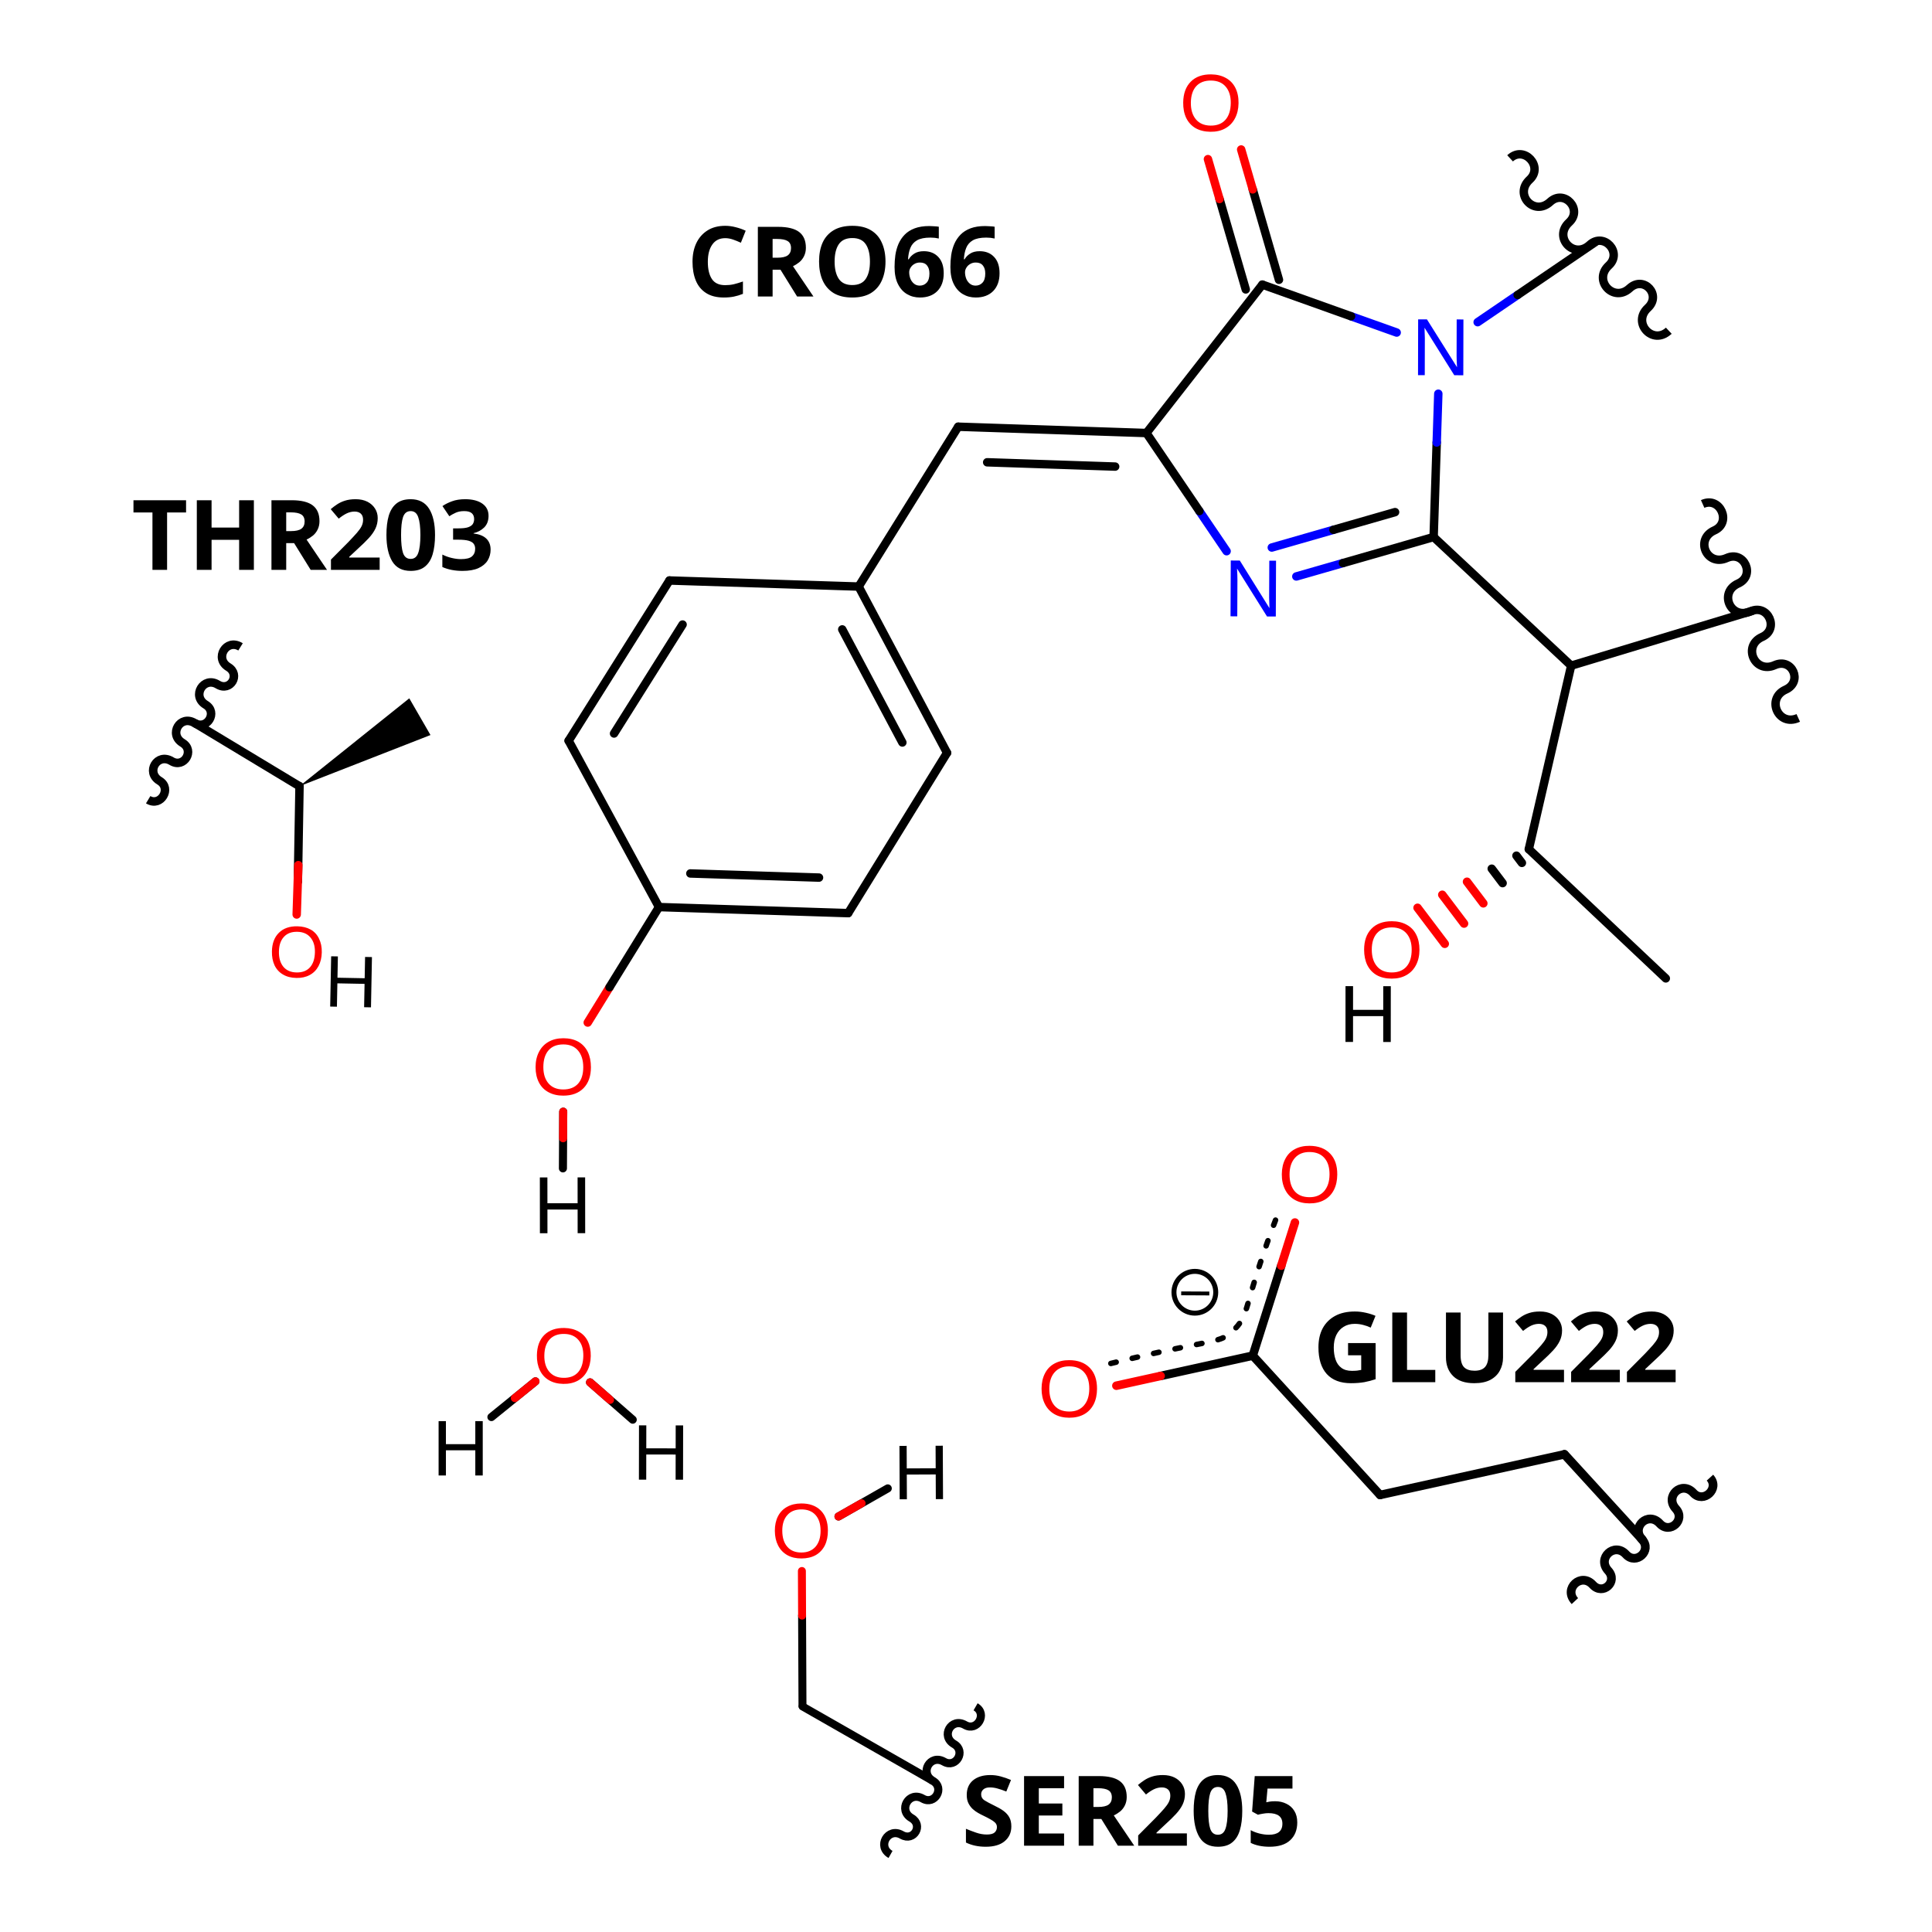
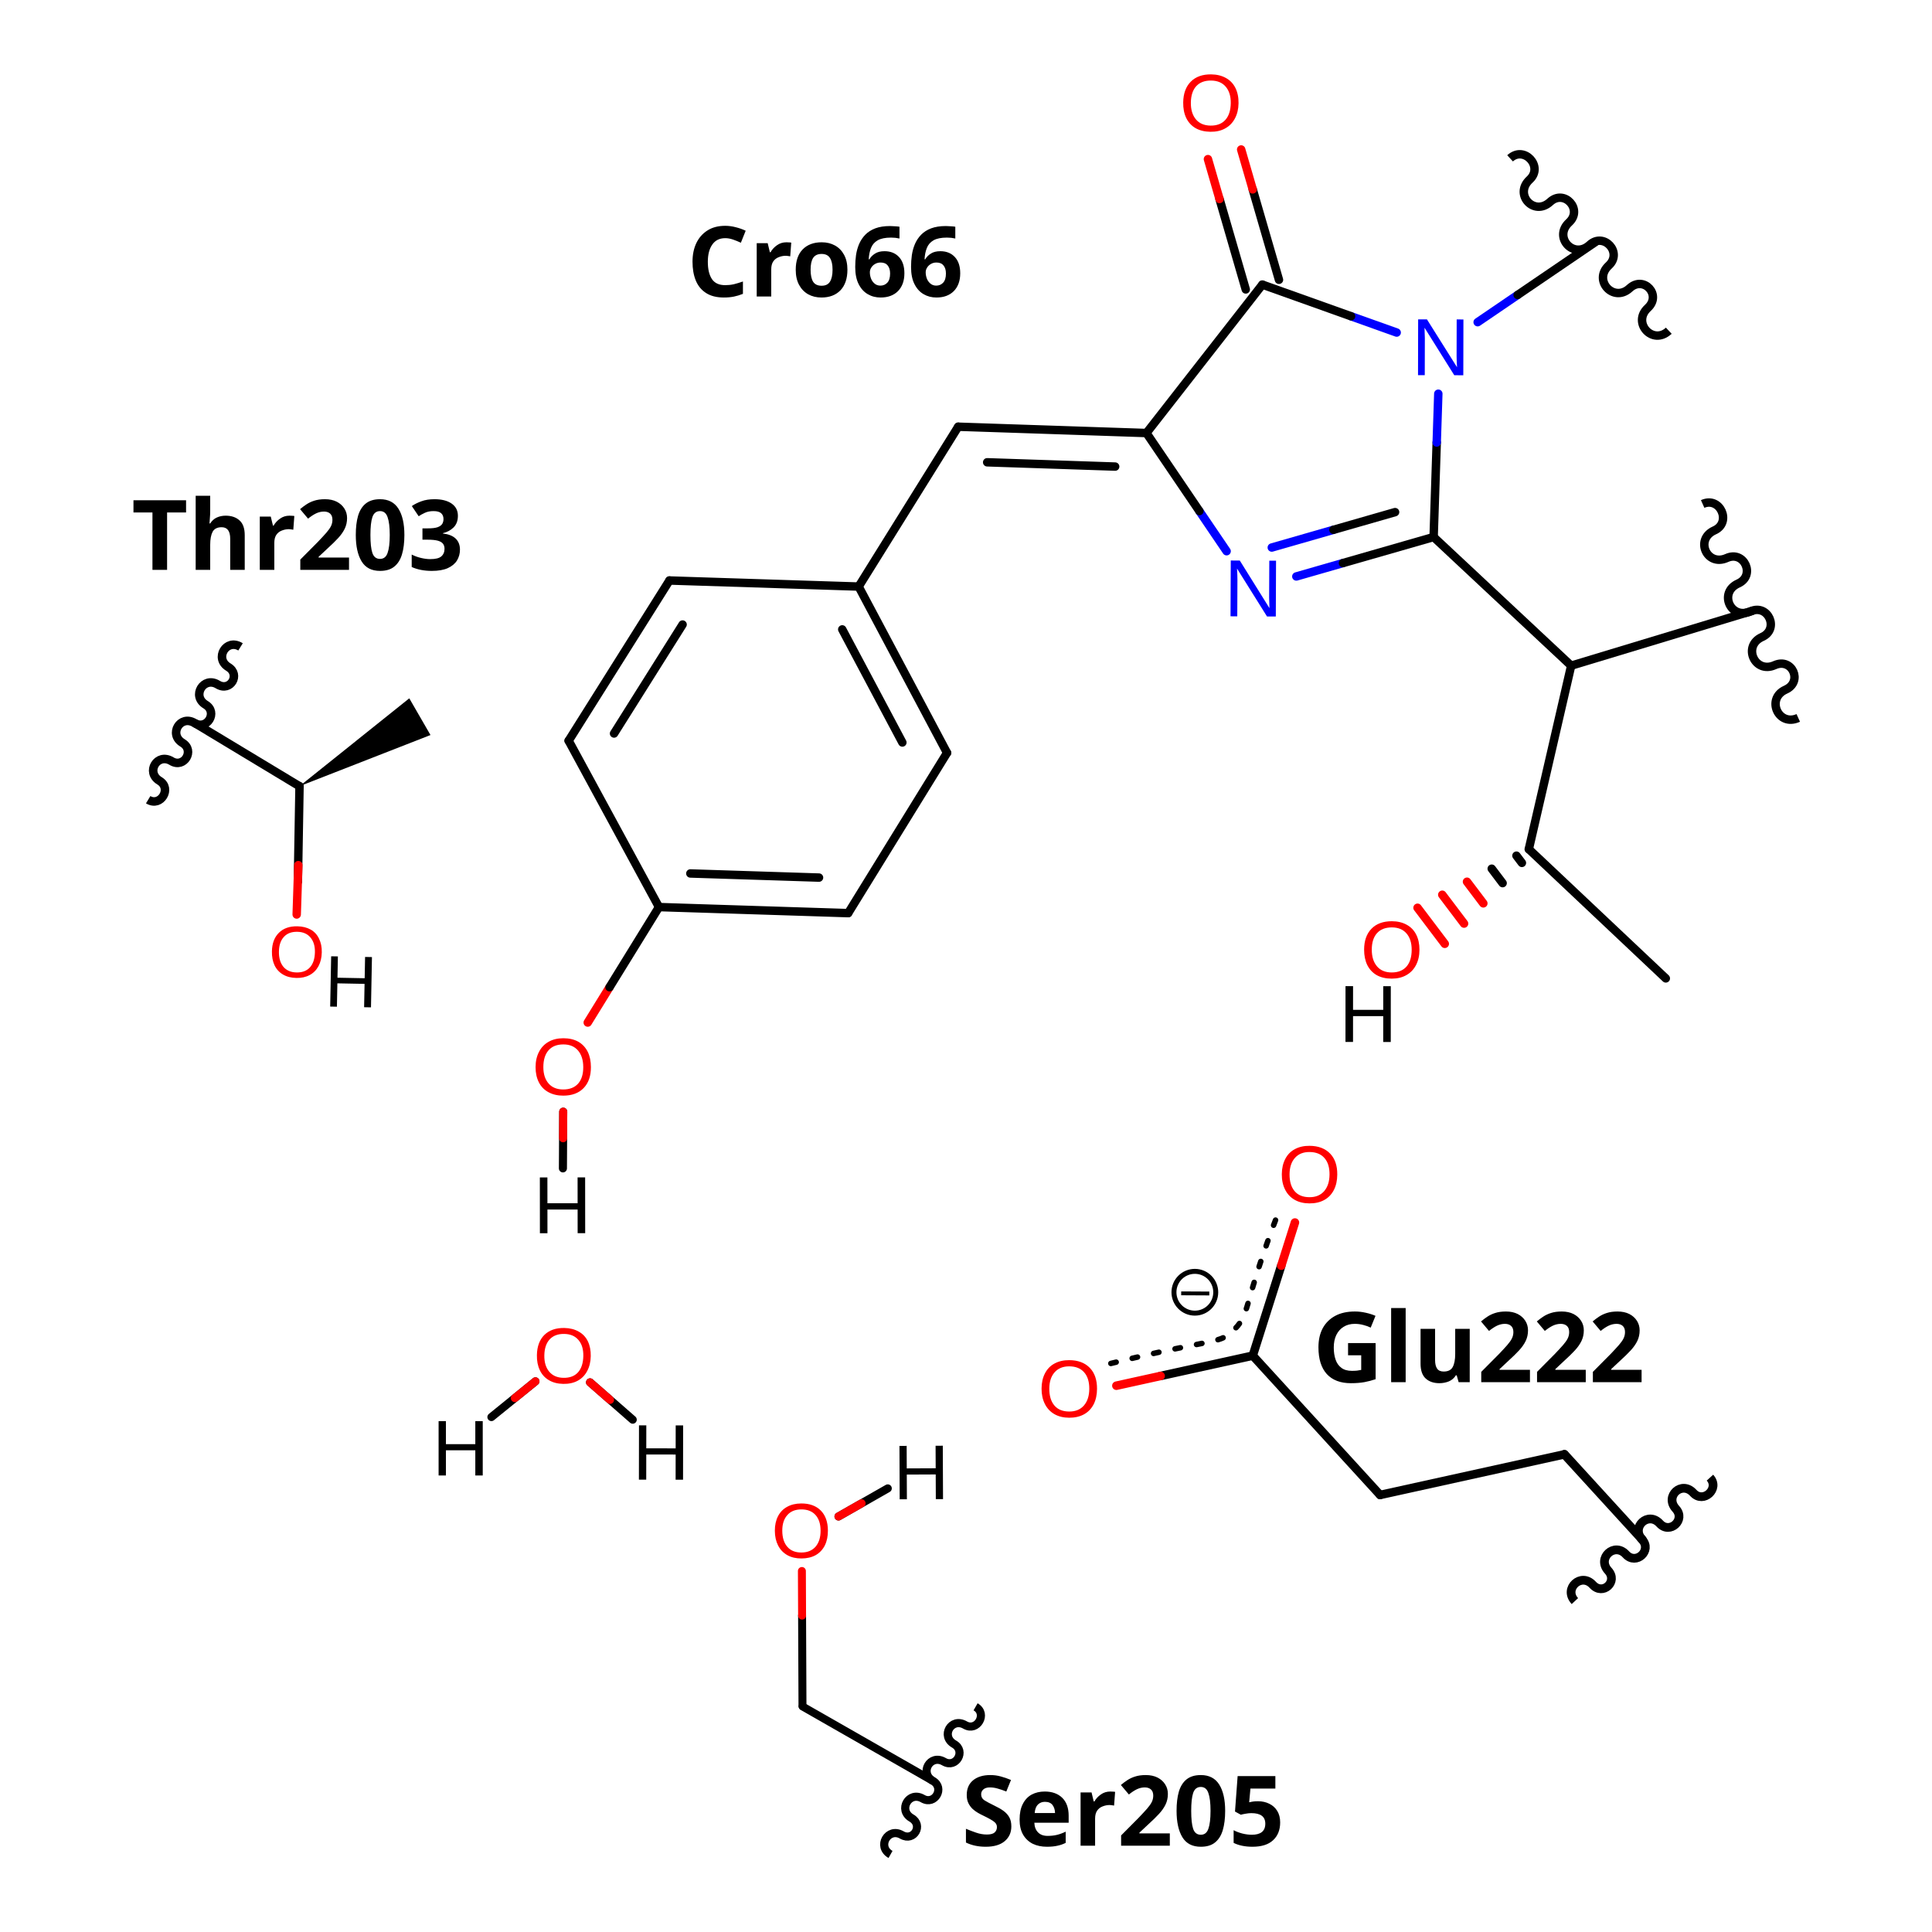
<svg xmlns="http://www.w3.org/2000/svg" version="1.1" id="svg2" width="2.75in" height="2.75in" viewBox="0 0 264 264">
  <defs id="defs6">
    <marker style="overflow:visible" id="Arrow2Mend" refX="0" refY="0" orient="auto">
      <path transform="scale(-0.6)" d="M 8.719,4.034 -2.207,0.016 8.719,-4.002 c -1.745,2.372 -1.735,5.617 -6e-7,8.035 z" style="fill:context-stroke;fill-rule:evenodd;stroke:context-stroke;stroke-width:0.625;stroke-linejoin:round" id="path6687" />
    </marker>
    <marker style="overflow:visible" id="Arrow2Lend" refX="0" refY="0" orient="auto">
      <path transform="matrix(-1.1,0,0,-1.1,-1.1,0)" d="M 8.719,4.034 -2.207,0.016 8.719,-4.002 c -1.745,2.372 -1.735,5.617 -6e-7,8.035 z" style="fill:context-stroke;fill-rule:evenodd;stroke:context-stroke;stroke-width:0.625;stroke-linejoin:round" id="path6681" />
    </marker>
    <marker style="overflow:visible" id="Arrow2Mend-5" refX="0" refY="0" orient="auto">
      <path transform="scale(-0.6)" d="M 8.719,4.034 -2.207,0.016 8.719,-4.002 c -1.745,2.372 -1.735,5.617 -6e-7,8.035 z" style="fill:context-stroke;fill-rule:evenodd;stroke:context-stroke;stroke-width:0.625;stroke-linejoin:round" id="path6687-6" />
    </marker>
  </defs>
  <g id="layer2">
    <text xml:space="preserve" style="font-weight:bold;font-size:13.333px;line-height:1.25;font-family:sans-serif;-inkscape-font-specification:'sans-serif Bold';stroke-width:1.576" x="179.396" y="188.866" id="text10030">
-       <tspan id="tspan10028" x="179.396" y="188.866" style="font-size:13.333px;stroke-width:1.576">GLU222</tspan>
+       <tspan id="tspan10028" x="179.396" y="188.866" style="font-size:13.333px;stroke-width:1.576">Glu222</tspan>
    </text>
    <text xml:space="preserve" style="font-weight:bold;font-size:13.333px;line-height:1.25;font-family:sans-serif;-inkscape-font-specification:'sans-serif Bold';stroke-width:1.576" x="131.381" y="252.211" id="text10030-5">
-       <tspan id="tspan10028-4" x="131.381" y="252.211" style="font-size:13.333px;stroke-width:1.576">SER205</tspan>
+       <tspan id="tspan10028-4" x="131.381" y="252.211" style="font-size:13.333px;stroke-width:1.576">Ser205</tspan>
    </text>
    <text xml:space="preserve" style="font-weight:bold;font-size:13.333px;line-height:1.25;font-family:sans-serif;-inkscape-font-specification:'sans-serif Bold';stroke-width:1.216" x="17.972" y="77.872" id="text10030-5-3">
-       <tspan id="tspan10028-4-5" x="17.972" y="77.872" style="font-size:13.333px;stroke-width:1.216">THR203</tspan>
+       <tspan id="tspan10028-4-5" x="17.972" y="77.872" style="font-size:13.333px;stroke-width:1.216">Thr203</tspan>
    </text>
    <g id="g21010" transform="matrix(-0.9086407,0.8304904,0.8304904,0.9086407,298.9976,-232.5659)">
      <line x1="287.478" y1="224.716" x2="287.478" y2="211.908" stroke="#000000" stroke-width="10" stroke-linejoin="round" stroke-linecap="round" id="line28-7" style="stroke-width:0.979;stroke-miterlimit:4;stroke-dasharray:none" />
      <line x1="287.478" y1="211.908" x2="305.623" y2="201.432" stroke="#000000" stroke-width="10" stroke-linejoin="round" stroke-linecap="round" id="line42-2" style="stroke-width:0.947;stroke-miterlimit:4;stroke-dasharray:none" />
      <line x1="305.623" y1="201.432" x2="305.622" y2="180.482" stroke="#000000" stroke-width="10" stroke-linejoin="round" stroke-linecap="round" id="line44-6" style="stroke-width:0.947;stroke-miterlimit:4;stroke-dasharray:none" />
      <g id="g3215" transform="translate(0.3695303,3.499347)">
        <line x1="296.181" y1="171.745" x2="305.253" y2="176.982" stroke="#000000" stroke-width="10" stroke-linejoin="round" stroke-linecap="round" id="line46-1" style="stroke-width:0.947;stroke-miterlimit:4;stroke-dasharray:none" />
        <line x1="296.181" y1="171.745" x2="291.828" y2="169.232" stroke="#ff0000" stroke-width="10" stroke-linejoin="round" stroke-linecap="round" id="line48-8" style="stroke-width:0.947;stroke-miterlimit:4;stroke-dasharray:none" />
      </g>
      <line x1="314.694" y1="175.244" x2="305.622" y2="180.482" stroke="#000000" stroke-width="10" stroke-linejoin="round" stroke-linecap="round" id="line54-2" style="stroke-width:0.947;stroke-miterlimit:4;stroke-dasharray:none" />
      <line x1="314.694" y1="175.244" x2="319.047" y2="172.731" stroke="#ff0000" stroke-width="10" stroke-linejoin="round" stroke-linecap="round" id="line56-0" style="stroke-width:0.947;stroke-miterlimit:4;stroke-dasharray:none" />
      <text x="94.712" y="323.261" fill="#ff0000" font-family="Arial" font-size="9.016px" font-style="normal" font-weight="normal" text-anchor="middle" id="text80" style="stroke-width:0.947;stroke-miterlimit:4;stroke-dasharray:none" transform="rotate(-42.93234)">O</text>
      <text x="122.708" y="346.744" fill="#ff0000" font-family="Arial" font-size="9.016px" font-style="normal" font-weight="normal" text-anchor="middle" id="text84" style="stroke-width:0.947;stroke-miterlimit:4;stroke-dasharray:none" transform="rotate(-42.67602)">O</text>
      <path style="fill:none;stroke:#000000;stroke-width:0.97;stroke-linecap:butt;stroke-linejoin:miter;stroke-miterlimit:4;stroke-dasharray:none;stroke-opacity:1" d="m 277.299,224.716 c 0,1.662 2.506,1.662 2.506,0 0,-1.895 2.623,-1.895 2.623,0 0,1.662 2.421,1.662 2.421,0 0,-1.895 2.643,-1.895 2.643,0 0,1.662 2.436,1.662 2.436,0 0,-1.895 2.675,-1.895 2.675,0 0,1.662 2.323,1.662 2.323,0 0,-1.895 2.7,-1.903 2.684,0" id="path5251" />
      <g id="g1481" transform="matrix(0.313339,-0.2893942,0.2893942,0.313339,108.6766,278.8173)">
        <circle style="opacity:1;fill:none;stroke:#000000;stroke-width:1.292;stroke-linecap:round;stroke-linejoin:round;stroke-miterlimit:4;stroke-dasharray:none" id="path294" cx="510.779" cy="127.495" r="5.437" />
        <path style="fill:none;stroke:#000000;stroke-width:1px;stroke-linecap:butt;stroke-linejoin:miter;stroke-opacity:1" d="m 507.013,127.799 h 7.319" id="path1397" />
      </g>
      <path style="fill:none;stroke:#000000;stroke-width:0.609;stroke-linecap:round;stroke-linejoin:miter;stroke-miterlimit:4;stroke-dasharray:0.609, 1.827;stroke-dashoffset:0;stroke-opacity:1" d="m 317.835,170.493 c -9.858,5.374 -10.292,6.475 -12.202,6.475 -3.096,0 -2.366,-1.101 -13.203,-6.479" id="path3250" />
    </g>
    <g id="g39975" transform="rotate(-43.93992,69.86958,156.2453)">
      <line x1="54.961" y1="187.219" x2="55.622" y2="194.938" stroke="#000000" stroke-width="10" stroke-linejoin="round" stroke-linecap="round" id="line26-6-0" style="stroke:#000000;stroke-width:1.104;stroke-miterlimit:4;stroke-dasharray:none" />
      <text x="167.601" y="93.688" fill="#ff0000" font-family="Arial" font-size="10.795px" font-style="normal" font-weight="normal" text-anchor="middle" id="text48-9" style="stroke-width:1.104;stroke-miterlimit:4;stroke-dasharray:none" transform="rotate(45)">O</text>
      <text x="151.796" y="109.4" fill="#ff0000" font-family="Arial" font-size="10.795px" font-style="normal" font-weight="normal" text-anchor="middle" id="text50-1" style="fill:#4d4d4d;stroke-width:1.104;stroke-miterlimit:4;stroke-dasharray:none" transform="rotate(43.93729)">
        <tspan style="fill:#000000;stroke-width:1.104" id="tspan18705">H</tspan>
      </text>
      <text x="179.342" y="109.692" fill="#ff0000" font-family="Arial" font-size="10.795px" font-style="normal" font-weight="normal" text-anchor="middle" id="text50-1-2" style="fill:#4d4d4d;stroke-width:1.104;stroke-miterlimit:4;stroke-dasharray:none" transform="rotate(44.02927)">
        <tspan style="fill:#000000;stroke-width:1.104" id="tspan20753">H</tspan>
      </text>
      <line x1="54.961" y1="187.219" x2="55.267" y2="190.833" stroke="#ff0000" stroke-width="10" stroke-linejoin="round" stroke-linecap="round" id="line39802" style="stroke-width:1.104;stroke-miterlimit:4;stroke-dasharray:none" />
      <line x1="49.684" y1="181.943" x2="41.966" y2="181.282" stroke="#000000" stroke-width="10" stroke-linejoin="round" stroke-linecap="round" id="line47464" style="stroke:#000000;stroke-width:1.104;stroke-miterlimit:4;stroke-dasharray:none" />
      <line x1="49.684" y1="181.943" x2="46.071" y2="181.636" stroke="#ff0000" stroke-width="10" stroke-linejoin="round" stroke-linecap="round" id="line47466" style="stroke-width:1.104;stroke-miterlimit:4;stroke-dasharray:none" />
    </g>
    <g id="g40359" transform="translate(29.24627,-12.41768)">
      <line x1="98.105" y1="255.707" x2="80.42" y2="245.6" stroke="#000000" stroke-width="10" stroke-linejoin="round" stroke-linecap="round" id="line12-3" style="stroke-width:1.077;stroke-miterlimit:4;stroke-dasharray:none" />
      <line x1="80.356" y1="233.182" x2="80.41" y2="245.523" stroke="#000000" stroke-width="10" stroke-linejoin="round" stroke-linecap="round" id="line26-6" style="stroke-width:1.086;stroke-miterlimit:4;stroke-dasharray:none" />
      <line x1="80.356" y1="233.182" x2="80.329" y2="227.089" stroke="#ff0000" stroke-width="10" stroke-linejoin="round" stroke-linecap="round" id="line28-1" style="stroke-width:1.086;stroke-miterlimit:4;stroke-dasharray:none" />
      <text x="-79.276" y="225.62" fill="#ff0000" font-family="Arial" font-size="10.616px" font-style="normal" font-weight="normal" text-anchor="middle" id="text48" style="stroke-width:1.086;stroke-miterlimit:4;stroke-dasharray:none" transform="matrix(-0.9999903,0.00440564,0.00440564,0.9999903,0,0)">O</text>
      <text x="-95.696" y="217.703" fill="#ff0000" font-family="Arial" font-size="10.616px" font-style="normal" font-weight="normal" text-anchor="middle" id="text50" style="fill:#4d4d4d;stroke-width:1.086;stroke-miterlimit:4;stroke-dasharray:none" transform="matrix(-0.9999903,0.00440564,0.00440564,0.9999903,0,0)">
        <tspan style="fill:#000000;stroke-width:1.086" id="tspan23080">H</tspan>
      </text>
      <path style="fill:none;stroke:#000000;stroke-width:1.112;stroke-linecap:butt;stroke-linejoin:miter;stroke-miterlimit:4;stroke-dasharray:none;stroke-opacity:1" d="m 104.063,245.645 c 1.651,0.951 0.217,3.44 -1.434,2.489 -1.882,-1.085 -3.383,1.521 -1.501,2.605 1.651,0.951 0.266,3.356 -1.385,2.405 -1.882,-1.085 -3.395,1.54 -1.512,2.625 1.651,0.951 0.257,3.371 -1.395,2.42 -1.882,-1.085 -3.414,1.573 -1.531,2.658 1.651,0.951 0.322,3.259 -1.329,2.308 -1.882,-1.085 -3.436,1.593 -1.535,2.666" id="path5251-7" />
      <g id="g40250-3" transform="rotate(-120,96.52326,176.4743)">
        <line x1="64.738" y1="145.2" x2="64.695" y2="152.947" stroke="#000000" stroke-width="10" stroke-linejoin="round" stroke-linecap="round" id="line47464-5-6" style="stroke:#000000;stroke-width:1.104;stroke-miterlimit:4;stroke-dasharray:none" />
        <line x1="64.738" y1="145.2" x2="64.721" y2="148.827" stroke="#ff0000" stroke-width="10" stroke-linejoin="round" stroke-linecap="round" id="line47466-0-1" style="stroke-width:1.104;stroke-miterlimit:4;stroke-dasharray:none" />
      </g>
    </g>
    <g id="g40884" transform="translate(-5.164421,-9.299588)">
      <text xml:space="preserve" style="font-weight:bold;font-size:13.333px;line-height:1.25;font-family:sans-serif;-inkscape-font-specification:'sans-serif Bold';stroke-width:1.576" x="99.029" y="49.813" id="text10030-7">
-         <tspan id="tspan10028-6" x="99.029" y="49.813" style="font-weight:bold;font-size:13.333px;stroke-width:1.576">CRO66</tspan>
+         <tspan id="tspan10028-6" x="99.029" y="49.813" style="font-weight:bold;font-size:13.333px;stroke-width:1.576">Cro66</tspan>
      </text>
      <g id="g40250" transform="translate(17.38999,16.0072)">
        <line x1="64.738" y1="145.2" x2="64.695" y2="152.947" stroke="#000000" stroke-width="10" stroke-linejoin="round" stroke-linecap="round" id="line47464-5" style="stroke:#000000;stroke-width:1.104;stroke-miterlimit:4;stroke-dasharray:none" />
        <line x1="64.738" y1="145.2" x2="64.721" y2="148.827" stroke="#ff0000" stroke-width="10" stroke-linejoin="round" stroke-linecap="round" id="line47466-0" style="stroke-width:1.104;stroke-miterlimit:4;stroke-dasharray:none" />
      </g>
      <g id="g1912" transform="rotate(-15,-177.3286,1408.972)" style="stroke-width:1.152;stroke-miterlimit:4;stroke-dasharray:none">
        <line x1="546.475" y1="292.277" x2="532.964" y2="270.375" stroke="#000000" stroke-width="1.217" stroke-linejoin="round" stroke-linecap="round" id="line1740" style="stroke-width:1.152;stroke-miterlimit:4;stroke-dasharray:none" />
        <line x1="532.964" y1="270.375" x2="545.045" y2="247.653" stroke="#000000" stroke-width="1.217" stroke-linejoin="round" stroke-linecap="round" id="line1742" style="stroke-width:1.152;stroke-miterlimit:4;stroke-dasharray:none" />
        <line x1="545.045" y1="247.653" x2="570.899" y2="246.823" stroke="#000000" stroke-width="1.217" stroke-linejoin="round" stroke-linecap="round" id="line1744" style="stroke-width:1.152;stroke-miterlimit:4;stroke-dasharray:none" />
        <line x1="545.045" y1="247.653" x2="531.439" y2="225.811" stroke="#000000" stroke-width="1.217" stroke-linejoin="round" stroke-linecap="round" id="line1746" style="stroke-width:1.152;stroke-miterlimit:4;stroke-dasharray:none" />
      </g>
      <path style="fill:none;stroke:#000000;stroke-width:1.152;stroke-linecap:butt;stroke-linejoin:miter;stroke-miterlimit:4;stroke-dasharray:none;stroke-opacity:1" d="m 237.826,78.166 c 2.393,-1.069 4.004,2.537 1.611,3.607 -2.728,1.219 -1.041,4.994 1.687,3.775 2.393,-1.069 3.949,2.415 1.557,3.484 -2.728,1.219 -1.028,5.022 1.7,3.803 2.393,-1.069 3.959,2.437 1.567,3.506 -2.728,1.219 -1.007,5.069 1.721,3.851 2.393,-1.069 3.887,2.275 1.494,3.344 -2.728,1.219 -1.003,5.11 1.726,3.863" id="path5251-5-6" />
      <path style="fill:none;stroke:#000000;stroke-width:1.152;stroke-linecap:butt;stroke-linejoin:miter;stroke-miterlimit:4;stroke-dasharray:none;stroke-opacity:1" d="m 211.51,30.935 c 1.928,-1.775 4.604,1.131 2.676,2.906 -2.198,2.024 0.602,5.065 2.8,3.042 1.928,-1.775 4.513,1.032 2.585,2.807 -2.198,2.024 0.624,5.088 2.822,3.065 1.928,-1.775 4.529,1.05 2.601,2.825 -2.198,2.024 0.659,5.126 2.857,3.103 1.928,-1.775 4.409,0.919 2.481,2.694 -2.198,2.024 0.675,5.163 2.865,3.112" id="path5251-5-6-4" />
      <line x1="88.456" y1="144.197" x2="85.477" y2="149.026" stroke="#ff0000" stroke-width="1.217" stroke-linejoin="round" stroke-linecap="round" id="line50-3" style="stroke-width:1.152;stroke-miterlimit:4;stroke-dasharray:none" />
      <line x1="88.456" y1="144.197" x2="95.211" y2="133.247" stroke="#000000" stroke-width="1.217" stroke-linejoin="round" stroke-linecap="round" id="line52-6" style="stroke-width:1.152;stroke-miterlimit:4;stroke-dasharray:none" />
      <line x1="121.064" y1="134.075" x2="95.211" y2="133.247" stroke="#000000" stroke-width="1.217" stroke-linejoin="round" stroke-linecap="round" id="line54-7" style="stroke-width:1.152;stroke-miterlimit:4;stroke-dasharray:none" />
      <line x1="117.08" y1="129.219" x2="99.498" y2="128.655" stroke="#000000" stroke-width="1.217" stroke-linejoin="round" stroke-linecap="round" id="line56-5" style="stroke-width:1.152;stroke-miterlimit:4;stroke-dasharray:none" />
      <line x1="121.064" y1="134.075" x2="134.575" y2="112.174" stroke="#000000" stroke-width="1.217" stroke-linejoin="round" stroke-linecap="round" id="line58-3" style="stroke-width:1.152;stroke-miterlimit:4;stroke-dasharray:none" />
      <line x1="95.211" y1="133.247" x2="82.867" y2="110.516" stroke="#000000" stroke-width="1.217" stroke-linejoin="round" stroke-linecap="round" id="line62-6" style="stroke-width:1.152;stroke-miterlimit:4;stroke-dasharray:none" />
      <line x1="134.575" y1="112.174" x2="122.495" y2="89.451" stroke="#000000" stroke-width="1.217" stroke-linejoin="round" stroke-linecap="round" id="line64-2" style="stroke-width:1.152;stroke-miterlimit:4;stroke-dasharray:none" />
      <line x1="128.469" y1="110.756" x2="120.254" y2="95.305" stroke="#000000" stroke-width="1.217" stroke-linejoin="round" stroke-linecap="round" id="line66-9" style="stroke-width:1.152;stroke-miterlimit:4;stroke-dasharray:none" />
      <line x1="188.676" y1="86.24" x2="182.304" y2="88.07" stroke="#0000ff" stroke-width="1.217" stroke-linejoin="round" stroke-linecap="round" id="line68-1" style="stroke-width:1.152;stroke-miterlimit:4;stroke-dasharray:none" />
      <line x1="188.676" y1="86.24" x2="201.064" y2="82.683" stroke="#000000" stroke-width="1.217" stroke-linejoin="round" stroke-linecap="round" id="line70-2" style="stroke-width:1.152;stroke-miterlimit:4;stroke-dasharray:none" />
      <line x1="187.373" y1="81.698" x2="178.949" y2="84.117" stroke="#0000ff" stroke-width="1.217" stroke-linejoin="round" stroke-linecap="round" id="line72-7" style="stroke-width:1.152;stroke-miterlimit:4;stroke-dasharray:none" />
      <line x1="187.373" y1="81.698" x2="195.796" y2="79.279" stroke="#000000" stroke-width="1.217" stroke-linejoin="round" stroke-linecap="round" id="line74-0" style="stroke-width:1.152;stroke-miterlimit:4;stroke-dasharray:none" />
      <line x1="169.055" y1="79.134" x2="172.776" y2="84.619" stroke="#0000ff" stroke-width="1.217" stroke-linejoin="round" stroke-linecap="round" id="line76-9" style="stroke-width:1.152;stroke-miterlimit:4;stroke-dasharray:none" />
      <line x1="169.055" y1="79.134" x2="161.82" y2="68.471" stroke="#000000" stroke-width="1.217" stroke-linejoin="round" stroke-linecap="round" id="line78-3" style="stroke-width:1.152;stroke-miterlimit:4;stroke-dasharray:none" />
      <line x1="201.486" y1="69.764" x2="201.064" y2="82.683" stroke="#000000" stroke-width="1.217" stroke-linejoin="round" stroke-linecap="round" id="line80-6" style="stroke-width:1.152;stroke-miterlimit:4;stroke-dasharray:none" />
      <line x1="201.486" y1="69.764" x2="201.703" y2="63.099" stroke="#0000ff" stroke-width="1.217" stroke-linejoin="round" stroke-linecap="round" id="line82-0" style="stroke-width:1.152;stroke-miterlimit:4;stroke-dasharray:none" />
      <line x1="82.867" y1="110.516" x2="96.641" y2="88.622" stroke="#000000" stroke-width="1.217" stroke-linejoin="round" stroke-linecap="round" id="line84-6" style="stroke-width:1.152;stroke-miterlimit:4;stroke-dasharray:none" />
      <line x1="89.072" y1="109.529" x2="98.438" y2="94.641" stroke="#000000" stroke-width="1.217" stroke-linejoin="round" stroke-linecap="round" id="line86-2" style="stroke-width:1.152;stroke-miterlimit:4;stroke-dasharray:none" />
      <line x1="122.495" y1="89.451" x2="96.641" y2="88.622" stroke="#000000" stroke-width="1.217" stroke-linejoin="round" stroke-linecap="round" id="line88-6" style="stroke-width:1.152;stroke-miterlimit:4;stroke-dasharray:none" />
      <line x1="122.495" y1="89.451" x2="136.1" y2="67.609" stroke="#000000" stroke-width="1.217" stroke-linejoin="round" stroke-linecap="round" id="line90-1" style="stroke-width:1.152;stroke-miterlimit:4;stroke-dasharray:none" />
      <line x1="212.544" y1="49.603" x2="207.08" y2="53.324" stroke="#0000ff" stroke-width="1.217" stroke-linejoin="round" stroke-linecap="round" id="line92-8" style="stroke-width:1.152;stroke-miterlimit:4;stroke-dasharray:none" />
      <line x1="212.544" y1="49.603" x2="223.18" y2="42.363" stroke="#000000" stroke-width="1.217" stroke-linejoin="round" stroke-linecap="round" id="line94-7" style="stroke-width:1.152;stroke-miterlimit:4;stroke-dasharray:none" />
      <line x1="189.784" y1="52.517" x2="196.015" y2="54.741" stroke="#0000ff" stroke-width="1.217" stroke-linejoin="round" stroke-linecap="round" id="line96-9" style="stroke-width:1.152;stroke-miterlimit:4;stroke-dasharray:none" />
      <line x1="189.784" y1="52.517" x2="177.661" y2="48.191" stroke="#000000" stroke-width="1.217" stroke-linejoin="round" stroke-linecap="round" id="line98-2" style="stroke-width:1.152;stroke-miterlimit:4;stroke-dasharray:none" />
      <line x1="161.82" y1="68.471" x2="136.1" y2="67.609" stroke="#000000" stroke-width="1.217" stroke-linejoin="round" stroke-linecap="round" id="line100-0" style="stroke-width:1.152;stroke-miterlimit:4;stroke-dasharray:none" />
      <line x1="157.547" y1="73.056" x2="140.058" y2="72.47" stroke="#000000" stroke-width="1.217" stroke-linejoin="round" stroke-linecap="round" id="line102-2" style="stroke-width:1.152;stroke-miterlimit:4;stroke-dasharray:none" />
      <line x1="161.82" y1="68.471" x2="177.661" y2="48.191" stroke="#000000" stroke-width="1.217" stroke-linejoin="round" stroke-linecap="round" id="line106-3" style="stroke-width:1.152;stroke-miterlimit:4;stroke-dasharray:none" />
      <line x1="176.344" y1="35.176" x2="179.93" y2="47.532" stroke="#000000" stroke-width="1.217" stroke-linejoin="round" stroke-linecap="round" id="line122-7" style="stroke-width:1.152;stroke-miterlimit:4;stroke-dasharray:none" />
      <line x1="176.344" y1="35.176" x2="174.764" y2="29.727" stroke="#ff0000" stroke-width="1.217" stroke-linejoin="round" stroke-linecap="round" id="line124-3" style="stroke-width:1.152;stroke-miterlimit:4;stroke-dasharray:none" />
      <line x1="171.807" y1="36.492" x2="175.392" y2="48.849" stroke="#000000" stroke-width="1.217" stroke-linejoin="round" stroke-linecap="round" id="line126-6" style="stroke-width:1.152;stroke-miterlimit:4;stroke-dasharray:none" />
      <line x1="171.807" y1="36.492" x2="170.225" y2="31.044" stroke="#ff0000" stroke-width="1.217" stroke-linejoin="round" stroke-linecap="round" id="line128-1" style="stroke-width:1.152;stroke-miterlimit:4;stroke-dasharray:none" />
      <g id="g1528" transform="rotate(45,546.617,-226.9643)" style="stroke-width:1.152;stroke-miterlimit:4;stroke-dasharray:none">
        <line x1="560.019" y1="259.118" x2="561.242" y2="259.288" stroke="#000000" stroke-width="0.852" stroke-linejoin="round" stroke-linecap="round" id="line10" style="stroke-width:1.152;stroke-miterlimit:4;stroke-dasharray:none" />
        <line x1="558.888" y1="262.765" x2="561.335" y2="263.106" stroke="#000000" stroke-width="0.852" stroke-linejoin="round" stroke-linecap="round" id="line14" style="stroke-width:1.152;stroke-miterlimit:4;stroke-dasharray:none" />
        <line x1="557.756" y1="266.414" x2="561.427" y2="266.924" stroke="#ff0000" stroke-width="0.852" stroke-linejoin="round" stroke-linecap="round" id="line18" style="stroke-width:1.152;stroke-miterlimit:4;stroke-dasharray:none" />
        <line x1="556.626" y1="270.061" x2="561.519" y2="270.742" stroke="#ff0000" stroke-width="0.852" stroke-linejoin="round" stroke-linecap="round" id="line22" style="stroke-width:1.152;stroke-miterlimit:4;stroke-dasharray:none" />
        <line x1="555.494" y1="273.709" x2="561.611" y2="274.56" stroke="#ff0000" stroke-width="0.852" stroke-linejoin="round" stroke-linecap="round" id="line26" style="stroke-width:1.152;stroke-miterlimit:4;stroke-dasharray:none" />
        <text x="196.105" y="595.787" fill="#ff0000" font-family="Arial" font-size="11.077px" font-style="normal" font-weight="normal" text-anchor="middle" id="text144" transform="rotate(-44.96373)" style="stroke-width:1.152;stroke-miterlimit:4;stroke-dasharray:none">O</text>
        <text x="192.884" y="604.552" fill="#ff0000" font-family="Arial" font-size="11.077px" font-style="normal" font-weight="normal" text-anchor="middle" id="text146" transform="rotate(-44.96373)" style="stroke-width:1.152;stroke-miterlimit:4;stroke-dasharray:none">
          <tspan style="fill:#000000;stroke-width:1.152;stroke-miterlimit:4;stroke-dasharray:none" id="tspan30254">H</tspan>
        </text>
      </g>
      <text x="-176.81" y="-85.135" fill="#0000ff" font-family="Arial" font-size="11.077px" font-style="normal" font-weight="normal" text-anchor="middle" id="text152-2" transform="rotate(-179.7513)" style="stroke-width:1.152;stroke-miterlimit:4;stroke-dasharray:none">N</text>
      <text x="202.162" y="60.117" fill="#0000ff" font-family="Arial" font-size="11.077px" font-style="normal" font-weight="normal" text-anchor="middle" id="text156-9" style="stroke-width:1.152;stroke-miterlimit:4;stroke-dasharray:none" transform="rotate(0.128387)">N</text>
      <text x="170.931" y="24.819" fill="#ff0000" font-family="Arial" font-size="11.077px" font-style="normal" font-weight="normal" text-anchor="middle" id="text162-3" style="stroke-width:1.152;stroke-miterlimit:4;stroke-dasharray:none" transform="rotate(0.798707)">O</text>
      <text x="-81.985" y="-151.358" fill="#ff0000" font-family="Arial" font-size="11.077px" font-style="normal" font-weight="normal" text-anchor="middle" id="text190-9" transform="rotate(179.9449)" style="stroke-width:1.152;stroke-miterlimit:4;stroke-dasharray:none">O</text>
      <text x="-81.865" y="-170.264" fill="#ff0000" font-family="Arial" font-size="11.077px" font-style="normal" font-weight="normal" text-anchor="middle" id="text192-4" transform="rotate(179.9449)" style="stroke-width:1.152;stroke-miterlimit:4;stroke-dasharray:none">
        <tspan style="fill:#000000;stroke-width:1.152;stroke-miterlimit:4;stroke-dasharray:none" id="tspan27192">H</tspan>
      </text>
    </g>
    <g id="g33121" transform="matrix(-0.9601996,0.7222365,0.7222365,0.9601996,257.7434,-235.337)">
      <line x1="320.866" y1="106.714" x2="315.707" y2="119.512" stroke="#000000" stroke-width="0.42" stroke-linejoin="round" stroke-linecap="round" id="line12-1" style="stroke-width:0.959;stroke-miterlimit:4;stroke-dasharray:none" />
      <line x1="315.696" y1="119.511" x2="322.364" y2="128.069" stroke="#000000" stroke-width="0.42" stroke-linejoin="round" stroke-linecap="round" id="line46-5" style="stroke-width:0.959;stroke-miterlimit:4;stroke-dasharray:none" />
      <line x1="321.204" y1="126.607" x2="324.726" y2="130.983" stroke="#000000" stroke-width="0.42" stroke-linejoin="round" stroke-linecap="round" id="line46-5-3" style="stroke:#ff0000;stroke-width:0.959;stroke-miterlimit:4;stroke-dasharray:none;stroke-opacity:1" />
      <text x="-174.843" y="310.448" fill="#ff0000" font-family="Arial" font-size="8.317px" font-style="normal" font-weight="normal" text-anchor="middle" id="text66" style="stroke-width:0.947;stroke-miterlimit:4;stroke-dasharray:none" transform="matrix(-0.7874117,0.6164275,0.6164275,0.7874117,0,0)">O</text>
      <text x="-168.627" y="313.701" fill="#ff0000" font-family="Arial" font-size="8.317px" font-style="normal" font-weight="normal" text-anchor="middle" id="text68" style="fill:#4d4d4d;stroke-width:0.947;stroke-miterlimit:4;stroke-dasharray:none" transform="matrix(-0.7874117,0.6164275,0.6164275,0.7874117,0,0)">
        <tspan style="fill:#000000" id="tspan15697">H</tspan>
      </text>
      <path style="fill:none;stroke:#000000;stroke-width:0.97;stroke-linecap:butt;stroke-linejoin:miter;stroke-miterlimit:4;stroke-dasharray:none;stroke-opacity:1" d="m 330.377,110.398 c -0.62,1.542 -2.945,0.607 -2.325,-0.935 0.707,-1.758 -1.726,-2.737 -2.433,-0.979 -0.62,1.542 -2.866,0.639 -2.246,-0.903 0.707,-1.758 -1.745,-2.744 -2.452,-0.986 -0.62,1.542 -2.881,0.633 -2.26,-0.909 0.707,-1.758 -1.775,-2.757 -2.482,-0.998 -0.62,1.542 -2.776,0.675 -2.155,-0.867 0.707,-1.758 -1.795,-2.773 -2.49,-1.001" id="path5251-5" />
      <polygon points="1672.48,1256.92 1311.1,1312 1672.48,1367.08 " fill="#0000ff" stroke="#0000ff" stroke-width="7" stroke-linejoin="round" stroke-linecap="round" id="polygon6" transform="matrix(-0.04344646,0.0052957,0.0052957,0.04344646,365.7215,55.56736)" style="fill:#000000;stroke:none" />
    </g>
  </g>
</svg>
